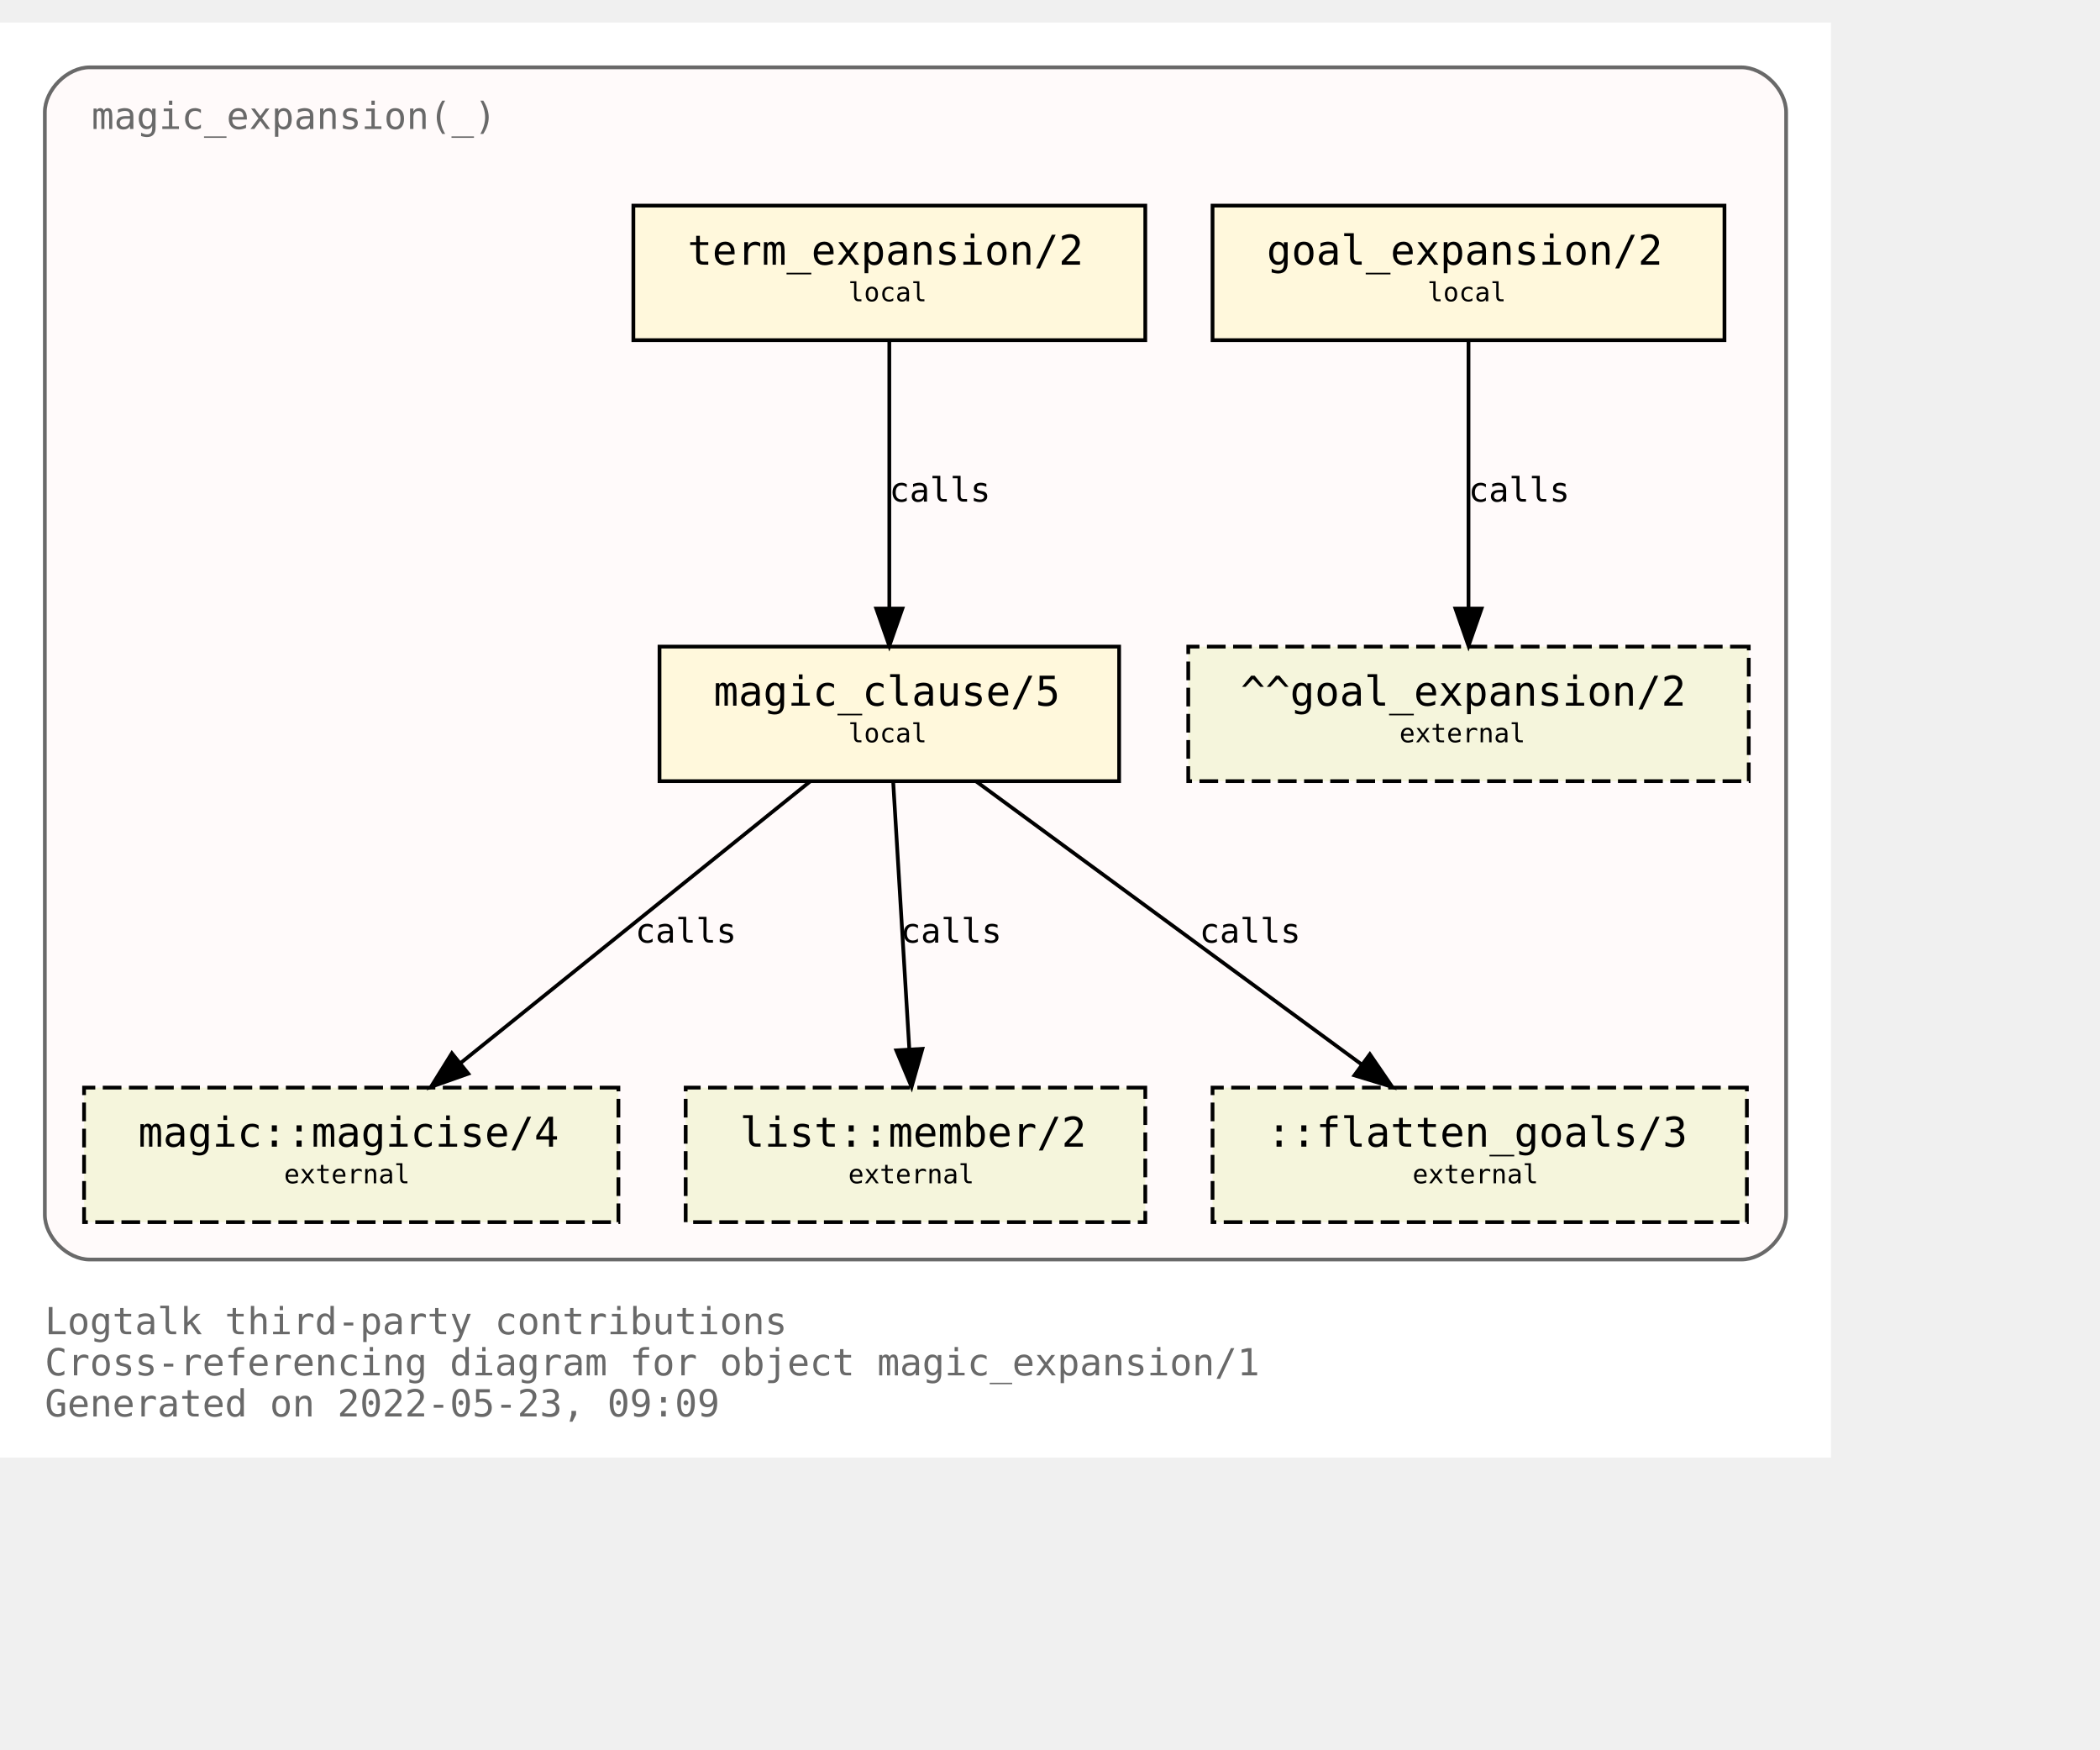
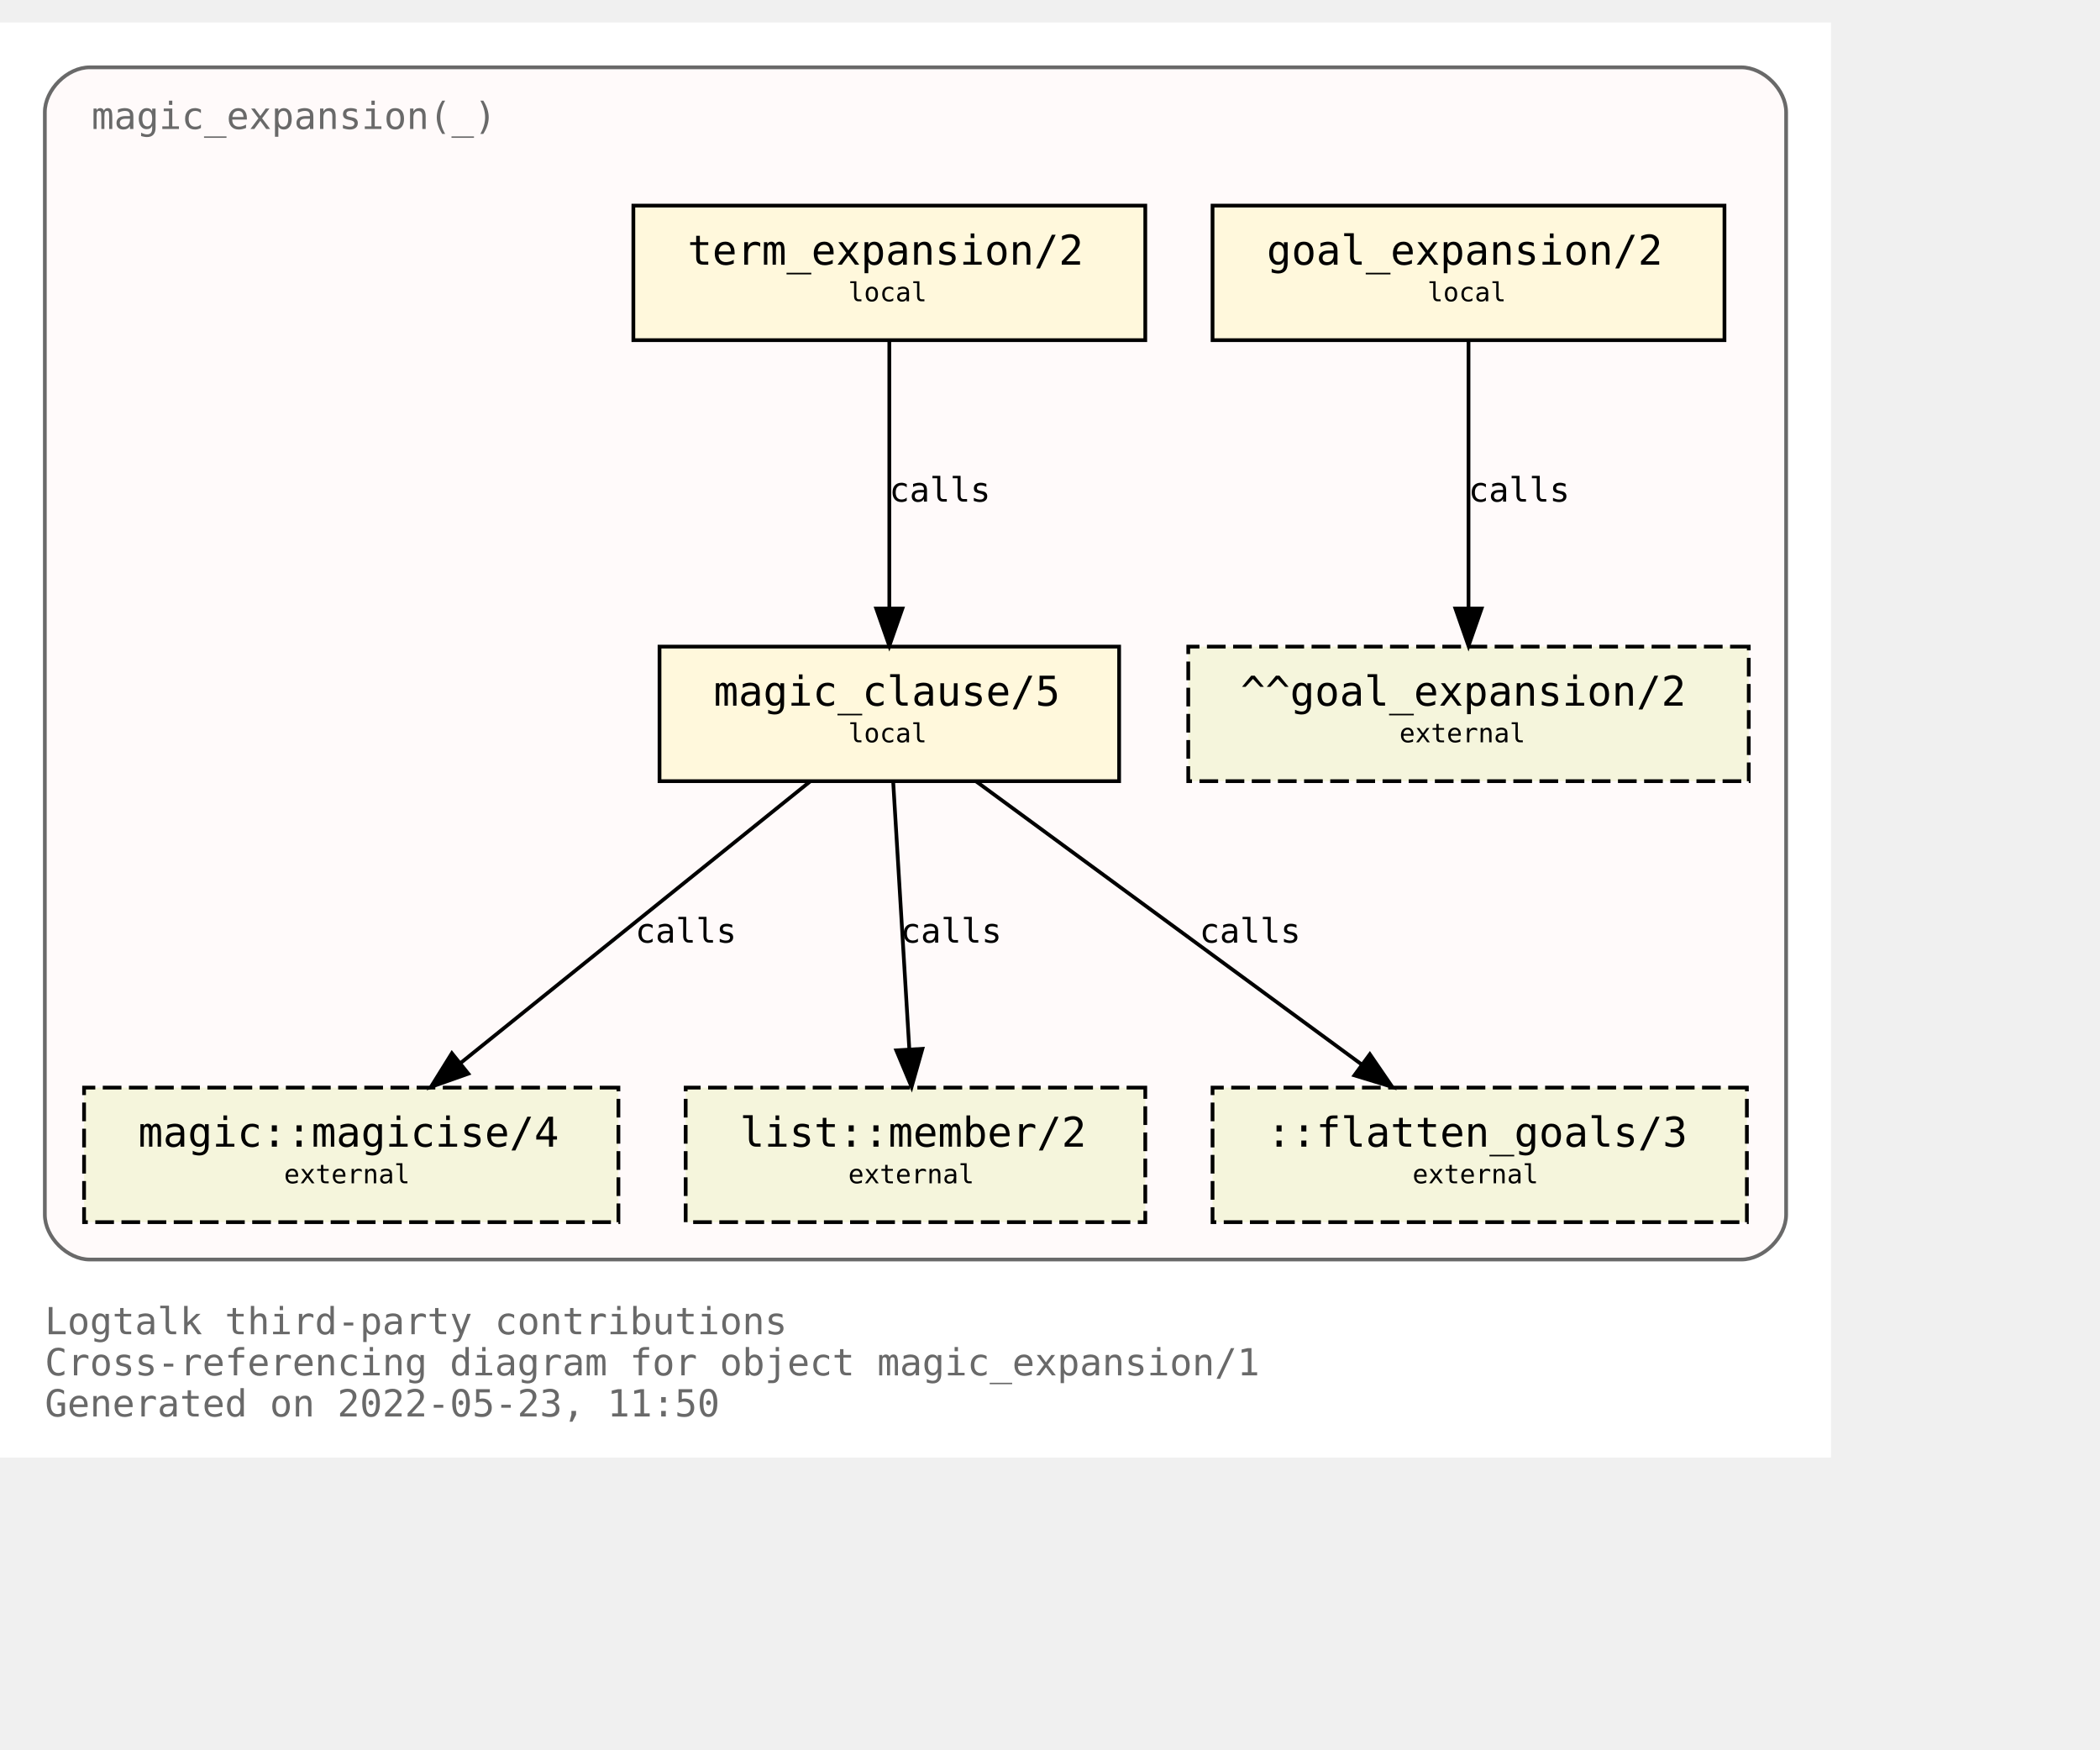
<svg xmlns="http://www.w3.org/2000/svg" xmlns:xlink="http://www.w3.org/1999/xlink" width="634pt" height="528pt" viewBox="72.00 72.00 562.00 456.00">
  <g id="graph0" class="graph" transform="scale(1 1) rotate(0) translate(76 452)">
    <polygon fill="white" stroke="transparent" points="-4,4 -4,-380 486,-380 486,4 -4,4" />
    <text text-anchor="start" x="8" y="-29" font-family="Monospace" font-size="10.00" fill="dimgray">Logtalk third-party contributions</text>
    <text text-anchor="start" x="8" y="-18" font-family="Monospace" font-size="10.00" fill="dimgray">Cross-referencing diagram for object magic_expansion/1</text>
-     <text text-anchor="start" x="8" y="-7" font-family="Monospace" font-size="10.00" fill="dimgray">Generated on 2022-05-23, 09:09</text>
+     <text text-anchor="start" x="8" y="-7" font-family="Monospace" font-size="10.00" fill="dimgray">Generated on 2022-05-23, 11:50</text>
    <g id="clust1" class="cluster">
      <g id="a_clust1">
        <a xlink:title="magic_expansion(_)">
          <path fill="snow" stroke="dimgray" d="M20,-49C20,-49 462,-49 462,-49 468,-49 474,-55 474,-61 474,-61 474,-356 474,-356 474,-362 468,-368 462,-368 462,-368 20,-368 20,-368 14,-368 8,-362 8,-356 8,-356 8,-61 8,-61 8,-55 14,-49 20,-49" />
          <g id="a_clust1_0">
-             <a xlink:href="https://github.com/LogtalkDotOrg/logtalk3/tree/a11149f60b718df8b103b54190ae80de3337be4b/contributions/verdi_neruda/magic_expansion.lgt" xlink:title="https://github.com/LogtalkDotOrg/logtalk3/tree/a11149f60b718df8b103b54190ae80de3337be4b/contributions/verdi_neruda/magic_expansion.lgt">
+             <a xlink:href="https://github.com/LogtalkDotOrg/logtalk3/tree/08d14c96693cfeb2e545f898380d0da7a4522272/contributions/verdi_neruda/magic_expansion.lgt" xlink:title="https://github.com/LogtalkDotOrg/logtalk3/tree/08d14c96693cfeb2e545f898380d0da7a4522272/contributions/verdi_neruda/magic_expansion.lgt">
              <text text-anchor="start" x="20.5" y="-351.5" font-family="Monospace" font-size="10.00" fill="dimgray">magic_expansion(_)</text>
            </a>
          </g>
        </a>
      </g>
    </g>
    <g id="node1" class="node">
      <g id="a_node1">
-         <a xlink:href="https://github.com/LogtalkDotOrg/logtalk3/tree/a11149f60b718df8b103b54190ae80de3337be4b/contributions/verdi_neruda/magic_expansion.lgt#L51" xlink:title="https://github.com/LogtalkDotOrg/logtalk3/tree/a11149f60b718df8b103b54190ae80de3337be4b/contributions/verdi_neruda/magic_expansion.lgt#L51">
+         <a xlink:href="https://github.com/LogtalkDotOrg/logtalk3/tree/08d14c96693cfeb2e545f898380d0da7a4522272/contributions/verdi_neruda/magic_expansion.lgt#L51" xlink:title="https://github.com/LogtalkDotOrg/logtalk3/tree/08d14c96693cfeb2e545f898380d0da7a4522272/contributions/verdi_neruda/magic_expansion.lgt#L51">
          <polygon fill="cornsilk" stroke="black" points="457.5,-331 320.5,-331 320.5,-295 457.5,-295 457.5,-331" />
          <text text-anchor="start" x="329" y="-315.8" font-family="Monospace" font-size="9.00"> </text>
          <text text-anchor="start" x="335" y="-315.2" font-family="Monospace" font-size="11.00">goal_expansion/2</text>
          <text text-anchor="start" x="444" y="-315.8" font-family="Monospace" font-size="9.00"> </text>
          <text text-anchor="start" x="329" y="-304.8" font-family="Monospace" font-size="9.00"> </text>
          <text text-anchor="start" x="378" y="-305.4" font-family="Monospace" font-size="7.00">local</text>
          <text text-anchor="start" x="444" y="-304.8" font-family="Monospace" font-size="9.00"> </text>
        </a>
      </g>
    </g>
    <g id="node7" class="node">
      <polygon fill="beige" stroke="black" stroke-dasharray="5,2" points="464,-213 314,-213 314,-177 464,-177 464,-213" />
      <text text-anchor="start" x="322" y="-197.8" font-family="Monospace" font-size="9.00"> </text>
      <text text-anchor="start" x="328" y="-197.2" font-family="Monospace" font-size="11.00">^^goal_expansion/2</text>
      <text text-anchor="start" x="450" y="-197.8" font-family="Monospace" font-size="9.00"> </text>
      <text text-anchor="start" x="322" y="-186.8" font-family="Monospace" font-size="9.00"> </text>
      <text text-anchor="start" x="370.5" y="-187.4" font-family="Monospace" font-size="7.00">external</text>
      <text text-anchor="start" x="450" y="-186.8" font-family="Monospace" font-size="9.00"> </text>
    </g>
    <g id="edge3" class="edge">
      <g id="a_edge3">
-         <a xlink:href="https://github.com/LogtalkDotOrg/logtalk3/tree/a11149f60b718df8b103b54190ae80de3337be4b/contributions/verdi_neruda/magic_expansion.lgt#L51" xlink:title="calls">
+         <a xlink:href="https://github.com/LogtalkDotOrg/logtalk3/tree/08d14c96693cfeb2e545f898380d0da7a4522272/contributions/verdi_neruda/magic_expansion.lgt#L51" xlink:title="calls">
          <path fill="none" stroke="black" d="M389,-294.88C389,-276.04 389,-245.47 389,-223.3" />
          <polygon fill="black" stroke="black" points="392.5,-223.19 389,-213.19 385.5,-223.19 392.5,-223.19" />
        </a>
      </g>
      <g id="a_edge3-label">
-         <a xlink:href="https://github.com/LogtalkDotOrg/logtalk3/tree/a11149f60b718df8b103b54190ae80de3337be4b/contributions/verdi_neruda/magic_expansion.lgt#L51" xlink:title="https://github.com/LogtalkDotOrg/logtalk3/tree/a11149f60b718df8b103b54190ae80de3337be4b/contributions/verdi_neruda/magic_expansion.lgt#L51">
+         <a xlink:href="https://github.com/LogtalkDotOrg/logtalk3/tree/08d14c96693cfeb2e545f898380d0da7a4522272/contributions/verdi_neruda/magic_expansion.lgt#L51" xlink:title="https://github.com/LogtalkDotOrg/logtalk3/tree/08d14c96693cfeb2e545f898380d0da7a4522272/contributions/verdi_neruda/magic_expansion.lgt#L51">
          <text text-anchor="start" x="389" y="-251.8" font-family="Monospace" font-size="9.00">calls</text>
        </a>
      </g>
    </g>
    <g id="node2" class="node">
      <g id="a_node2">
-         <a xlink:href="https://github.com/LogtalkDotOrg/logtalk3/tree/a11149f60b718df8b103b54190ae80de3337be4b/contributions/verdi_neruda/magic_expansion.lgt#L54" xlink:title="https://github.com/LogtalkDotOrg/logtalk3/tree/a11149f60b718df8b103b54190ae80de3337be4b/contributions/verdi_neruda/magic_expansion.lgt#L54">
+         <a xlink:href="https://github.com/LogtalkDotOrg/logtalk3/tree/08d14c96693cfeb2e545f898380d0da7a4522272/contributions/verdi_neruda/magic_expansion.lgt#L54" xlink:title="https://github.com/LogtalkDotOrg/logtalk3/tree/08d14c96693cfeb2e545f898380d0da7a4522272/contributions/verdi_neruda/magic_expansion.lgt#L54">
          <polygon fill="cornsilk" stroke="black" points="302.5,-331 165.5,-331 165.5,-295 302.5,-295 302.5,-331" />
          <text text-anchor="start" x="174" y="-315.8" font-family="Monospace" font-size="9.00"> </text>
          <text text-anchor="start" x="180" y="-315.2" font-family="Monospace" font-size="11.00">term_expansion/2</text>
          <text text-anchor="start" x="289" y="-315.8" font-family="Monospace" font-size="9.00"> </text>
          <text text-anchor="start" x="174" y="-304.8" font-family="Monospace" font-size="9.00"> </text>
          <text text-anchor="start" x="223" y="-305.4" font-family="Monospace" font-size="7.00">local</text>
          <text text-anchor="start" x="289" y="-304.8" font-family="Monospace" font-size="9.00"> </text>
        </a>
      </g>
    </g>
    <g id="node3" class="node">
      <g id="a_node3">
-         <a xlink:href="https://github.com/LogtalkDotOrg/logtalk3/tree/a11149f60b718df8b103b54190ae80de3337be4b/contributions/verdi_neruda/magic_expansion.lgt#L61" xlink:title="https://github.com/LogtalkDotOrg/logtalk3/tree/a11149f60b718df8b103b54190ae80de3337be4b/contributions/verdi_neruda/magic_expansion.lgt#L61">
+         <a xlink:href="https://github.com/LogtalkDotOrg/logtalk3/tree/08d14c96693cfeb2e545f898380d0da7a4522272/contributions/verdi_neruda/magic_expansion.lgt#L61" xlink:title="https://github.com/LogtalkDotOrg/logtalk3/tree/08d14c96693cfeb2e545f898380d0da7a4522272/contributions/verdi_neruda/magic_expansion.lgt#L61">
          <polygon fill="cornsilk" stroke="black" points="295.5,-213 172.5,-213 172.5,-177 295.5,-177 295.5,-213" />
          <text text-anchor="start" x="181" y="-197.8" font-family="Monospace" font-size="9.00"> </text>
          <text text-anchor="start" x="187" y="-197.2" font-family="Monospace" font-size="11.00">magic_clause/5</text>
          <text text-anchor="start" x="282" y="-197.8" font-family="Monospace" font-size="9.00"> </text>
          <text text-anchor="start" x="181" y="-186.8" font-family="Monospace" font-size="9.00"> </text>
          <text text-anchor="start" x="223" y="-187.4" font-family="Monospace" font-size="7.00">local</text>
          <text text-anchor="start" x="282" y="-186.8" font-family="Monospace" font-size="9.00"> </text>
        </a>
      </g>
    </g>
    <g id="edge1" class="edge">
      <g id="a_edge1">
-         <a xlink:href="https://github.com/LogtalkDotOrg/logtalk3/tree/a11149f60b718df8b103b54190ae80de3337be4b/contributions/verdi_neruda/magic_expansion.lgt#L54" xlink:title="calls">
+         <a xlink:href="https://github.com/LogtalkDotOrg/logtalk3/tree/08d14c96693cfeb2e545f898380d0da7a4522272/contributions/verdi_neruda/magic_expansion.lgt#L54" xlink:title="calls">
          <path fill="none" stroke="black" d="M234,-294.88C234,-276.04 234,-245.47 234,-223.3" />
          <polygon fill="black" stroke="black" points="237.5,-223.19 234,-213.19 230.5,-223.19 237.5,-223.19" />
        </a>
      </g>
      <g id="a_edge1-label">
-         <a xlink:href="https://github.com/LogtalkDotOrg/logtalk3/tree/a11149f60b718df8b103b54190ae80de3337be4b/contributions/verdi_neruda/magic_expansion.lgt#L54" xlink:title="https://github.com/LogtalkDotOrg/logtalk3/tree/a11149f60b718df8b103b54190ae80de3337be4b/contributions/verdi_neruda/magic_expansion.lgt#L54">
+         <a xlink:href="https://github.com/LogtalkDotOrg/logtalk3/tree/08d14c96693cfeb2e545f898380d0da7a4522272/contributions/verdi_neruda/magic_expansion.lgt#L54" xlink:title="https://github.com/LogtalkDotOrg/logtalk3/tree/08d14c96693cfeb2e545f898380d0da7a4522272/contributions/verdi_neruda/magic_expansion.lgt#L54">
          <text text-anchor="start" x="234" y="-251.8" font-family="Monospace" font-size="9.00">calls</text>
        </a>
      </g>
    </g>
    <g id="node4" class="node">
      <g id="a_node4">
        <a xlink:href="https://logtalk.org/library/magic_0.html#magicise/4" xlink:title="https://logtalk.org/library/magic_0.html#magicise/4">
          <polygon fill="beige" stroke="black" stroke-dasharray="5,2" points="161.5,-95 18.5,-95 18.5,-59 161.5,-59 161.5,-95" />
          <text text-anchor="start" x="27" y="-79.8" font-family="Monospace" font-size="9.00"> </text>
          <text text-anchor="start" x="33" y="-79.2" font-family="Monospace" font-size="11.00">magic::magicise/4</text>
          <text text-anchor="start" x="148" y="-79.8" font-family="Monospace" font-size="9.00"> </text>
          <text text-anchor="start" x="27" y="-68.8" font-family="Monospace" font-size="9.00"> </text>
          <text text-anchor="start" x="72" y="-69.4" font-family="Monospace" font-size="7.00">external</text>
          <text text-anchor="start" x="148" y="-68.8" font-family="Monospace" font-size="9.00"> </text>
        </a>
      </g>
    </g>
    <g id="edge4" class="edge">
      <g id="a_edge4">
-         <a xlink:href="https://github.com/LogtalkDotOrg/logtalk3/tree/a11149f60b718df8b103b54190ae80de3337be4b/contributions/verdi_neruda/magic_expansion.lgt#L61" xlink:title="calls">
+         <a xlink:href="https://github.com/LogtalkDotOrg/logtalk3/tree/08d14c96693cfeb2e545f898380d0da7a4522272/contributions/verdi_neruda/magic_expansion.lgt#L61" xlink:title="calls">
          <path fill="none" stroke="black" d="M212.75,-176.88C187.97,-156.92 146.88,-123.82 119.13,-101.47" />
          <polygon fill="black" stroke="black" points="121.32,-98.73 111.33,-95.19 116.93,-104.19 121.32,-98.73" />
        </a>
      </g>
      <g id="a_edge4-label">
-         <a xlink:href="https://github.com/LogtalkDotOrg/logtalk3/tree/a11149f60b718df8b103b54190ae80de3337be4b/contributions/verdi_neruda/magic_expansion.lgt#L61" xlink:title="https://github.com/LogtalkDotOrg/logtalk3/tree/a11149f60b718df8b103b54190ae80de3337be4b/contributions/verdi_neruda/magic_expansion.lgt#L61">
+         <a xlink:href="https://github.com/LogtalkDotOrg/logtalk3/tree/08d14c96693cfeb2e545f898380d0da7a4522272/contributions/verdi_neruda/magic_expansion.lgt#L61" xlink:title="https://github.com/LogtalkDotOrg/logtalk3/tree/08d14c96693cfeb2e545f898380d0da7a4522272/contributions/verdi_neruda/magic_expansion.lgt#L61">
          <text text-anchor="start" x="166" y="-133.8" font-family="Monospace" font-size="9.00">calls</text>
        </a>
      </g>
    </g>
    <g id="node5" class="node">
      <g id="a_node5">
        <a xlink:href="https://logtalk.org/library/listp_0.html#member/2" xlink:title="https://logtalk.org/library/listp_0.html#member/2">
          <polygon fill="beige" stroke="black" stroke-dasharray="5,2" points="302.5,-95 179.5,-95 179.5,-59 302.5,-59 302.5,-95" />
          <text text-anchor="start" x="188" y="-79.8" font-family="Monospace" font-size="9.00"> </text>
          <text text-anchor="start" x="194" y="-79.2" font-family="Monospace" font-size="11.00">list::member/2</text>
          <text text-anchor="start" x="289" y="-79.8" font-family="Monospace" font-size="9.00"> </text>
          <text text-anchor="start" x="188" y="-68.8" font-family="Monospace" font-size="9.00"> </text>
          <text text-anchor="start" x="223" y="-69.4" font-family="Monospace" font-size="7.00">external</text>
          <text text-anchor="start" x="289" y="-68.8" font-family="Monospace" font-size="9.00"> </text>
        </a>
      </g>
    </g>
    <g id="edge5" class="edge">
      <g id="a_edge5">
-         <a xlink:href="https://github.com/LogtalkDotOrg/logtalk3/tree/a11149f60b718df8b103b54190ae80de3337be4b/contributions/verdi_neruda/magic_expansion.lgt#L61" xlink:title="calls">
+         <a xlink:href="https://github.com/LogtalkDotOrg/logtalk3/tree/08d14c96693cfeb2e545f898380d0da7a4522272/contributions/verdi_neruda/magic_expansion.lgt#L61" xlink:title="calls">
          <path fill="none" stroke="black" d="M235.03,-176.88C236.17,-158.04 238.01,-127.47 239.35,-105.3" />
          <polygon fill="black" stroke="black" points="242.85,-105.38 239.96,-95.19 235.87,-104.96 242.85,-105.38" />
        </a>
      </g>
      <g id="a_edge5-label">
-         <a xlink:href="https://github.com/LogtalkDotOrg/logtalk3/tree/a11149f60b718df8b103b54190ae80de3337be4b/contributions/verdi_neruda/magic_expansion.lgt#L61" xlink:title="https://github.com/LogtalkDotOrg/logtalk3/tree/a11149f60b718df8b103b54190ae80de3337be4b/contributions/verdi_neruda/magic_expansion.lgt#L61">
+         <a xlink:href="https://github.com/LogtalkDotOrg/logtalk3/tree/08d14c96693cfeb2e545f898380d0da7a4522272/contributions/verdi_neruda/magic_expansion.lgt#L61" xlink:title="https://github.com/LogtalkDotOrg/logtalk3/tree/08d14c96693cfeb2e545f898380d0da7a4522272/contributions/verdi_neruda/magic_expansion.lgt#L61">
          <text text-anchor="start" x="237" y="-133.8" font-family="Monospace" font-size="9.00">calls</text>
        </a>
      </g>
    </g>
    <g id="node6" class="node">
      <polygon fill="beige" stroke="black" stroke-dasharray="5,2" points="463.5,-95 320.5,-95 320.5,-59 463.5,-59 463.5,-95" />
      <text text-anchor="start" x="329" y="-79.8" font-family="Monospace" font-size="9.00"> </text>
      <text text-anchor="start" x="335" y="-79.2" font-family="Monospace" font-size="11.00">::flatten_goals/3</text>
      <text text-anchor="start" x="450" y="-79.8" font-family="Monospace" font-size="9.00"> </text>
      <text text-anchor="start" x="329" y="-68.8" font-family="Monospace" font-size="9.00"> </text>
      <text text-anchor="start" x="374" y="-69.4" font-family="Monospace" font-size="7.00">external</text>
      <text text-anchor="start" x="450" y="-68.8" font-family="Monospace" font-size="9.00"> </text>
    </g>
    <g id="edge2" class="edge">
      <g id="a_edge2">
-         <a xlink:href="https://github.com/LogtalkDotOrg/logtalk3/tree/a11149f60b718df8b103b54190ae80de3337be4b/contributions/verdi_neruda/magic_expansion.lgt#L61" xlink:title="calls">
+         <a xlink:href="https://github.com/LogtalkDotOrg/logtalk3/tree/08d14c96693cfeb2e545f898380d0da7a4522272/contributions/verdi_neruda/magic_expansion.lgt#L61" xlink:title="calls">
          <path fill="none" stroke="black" d="M257.31,-176.88C284.62,-156.84 329.98,-123.53 360.43,-101.18" />
          <polygon fill="black" stroke="black" points="362.6,-103.93 368.59,-95.19 358.46,-98.28 362.6,-103.93" />
        </a>
      </g>
      <g id="a_edge2-label">
-         <a xlink:href="https://github.com/LogtalkDotOrg/logtalk3/tree/a11149f60b718df8b103b54190ae80de3337be4b/contributions/verdi_neruda/magic_expansion.lgt#L61" xlink:title="https://github.com/LogtalkDotOrg/logtalk3/tree/a11149f60b718df8b103b54190ae80de3337be4b/contributions/verdi_neruda/magic_expansion.lgt#L61">
+         <a xlink:href="https://github.com/LogtalkDotOrg/logtalk3/tree/08d14c96693cfeb2e545f898380d0da7a4522272/contributions/verdi_neruda/magic_expansion.lgt#L61" xlink:title="https://github.com/LogtalkDotOrg/logtalk3/tree/08d14c96693cfeb2e545f898380d0da7a4522272/contributions/verdi_neruda/magic_expansion.lgt#L61">
          <text text-anchor="start" x="317" y="-133.8" font-family="Monospace" font-size="9.00">calls</text>
        </a>
      </g>
    </g>
  </g>
</svg>
